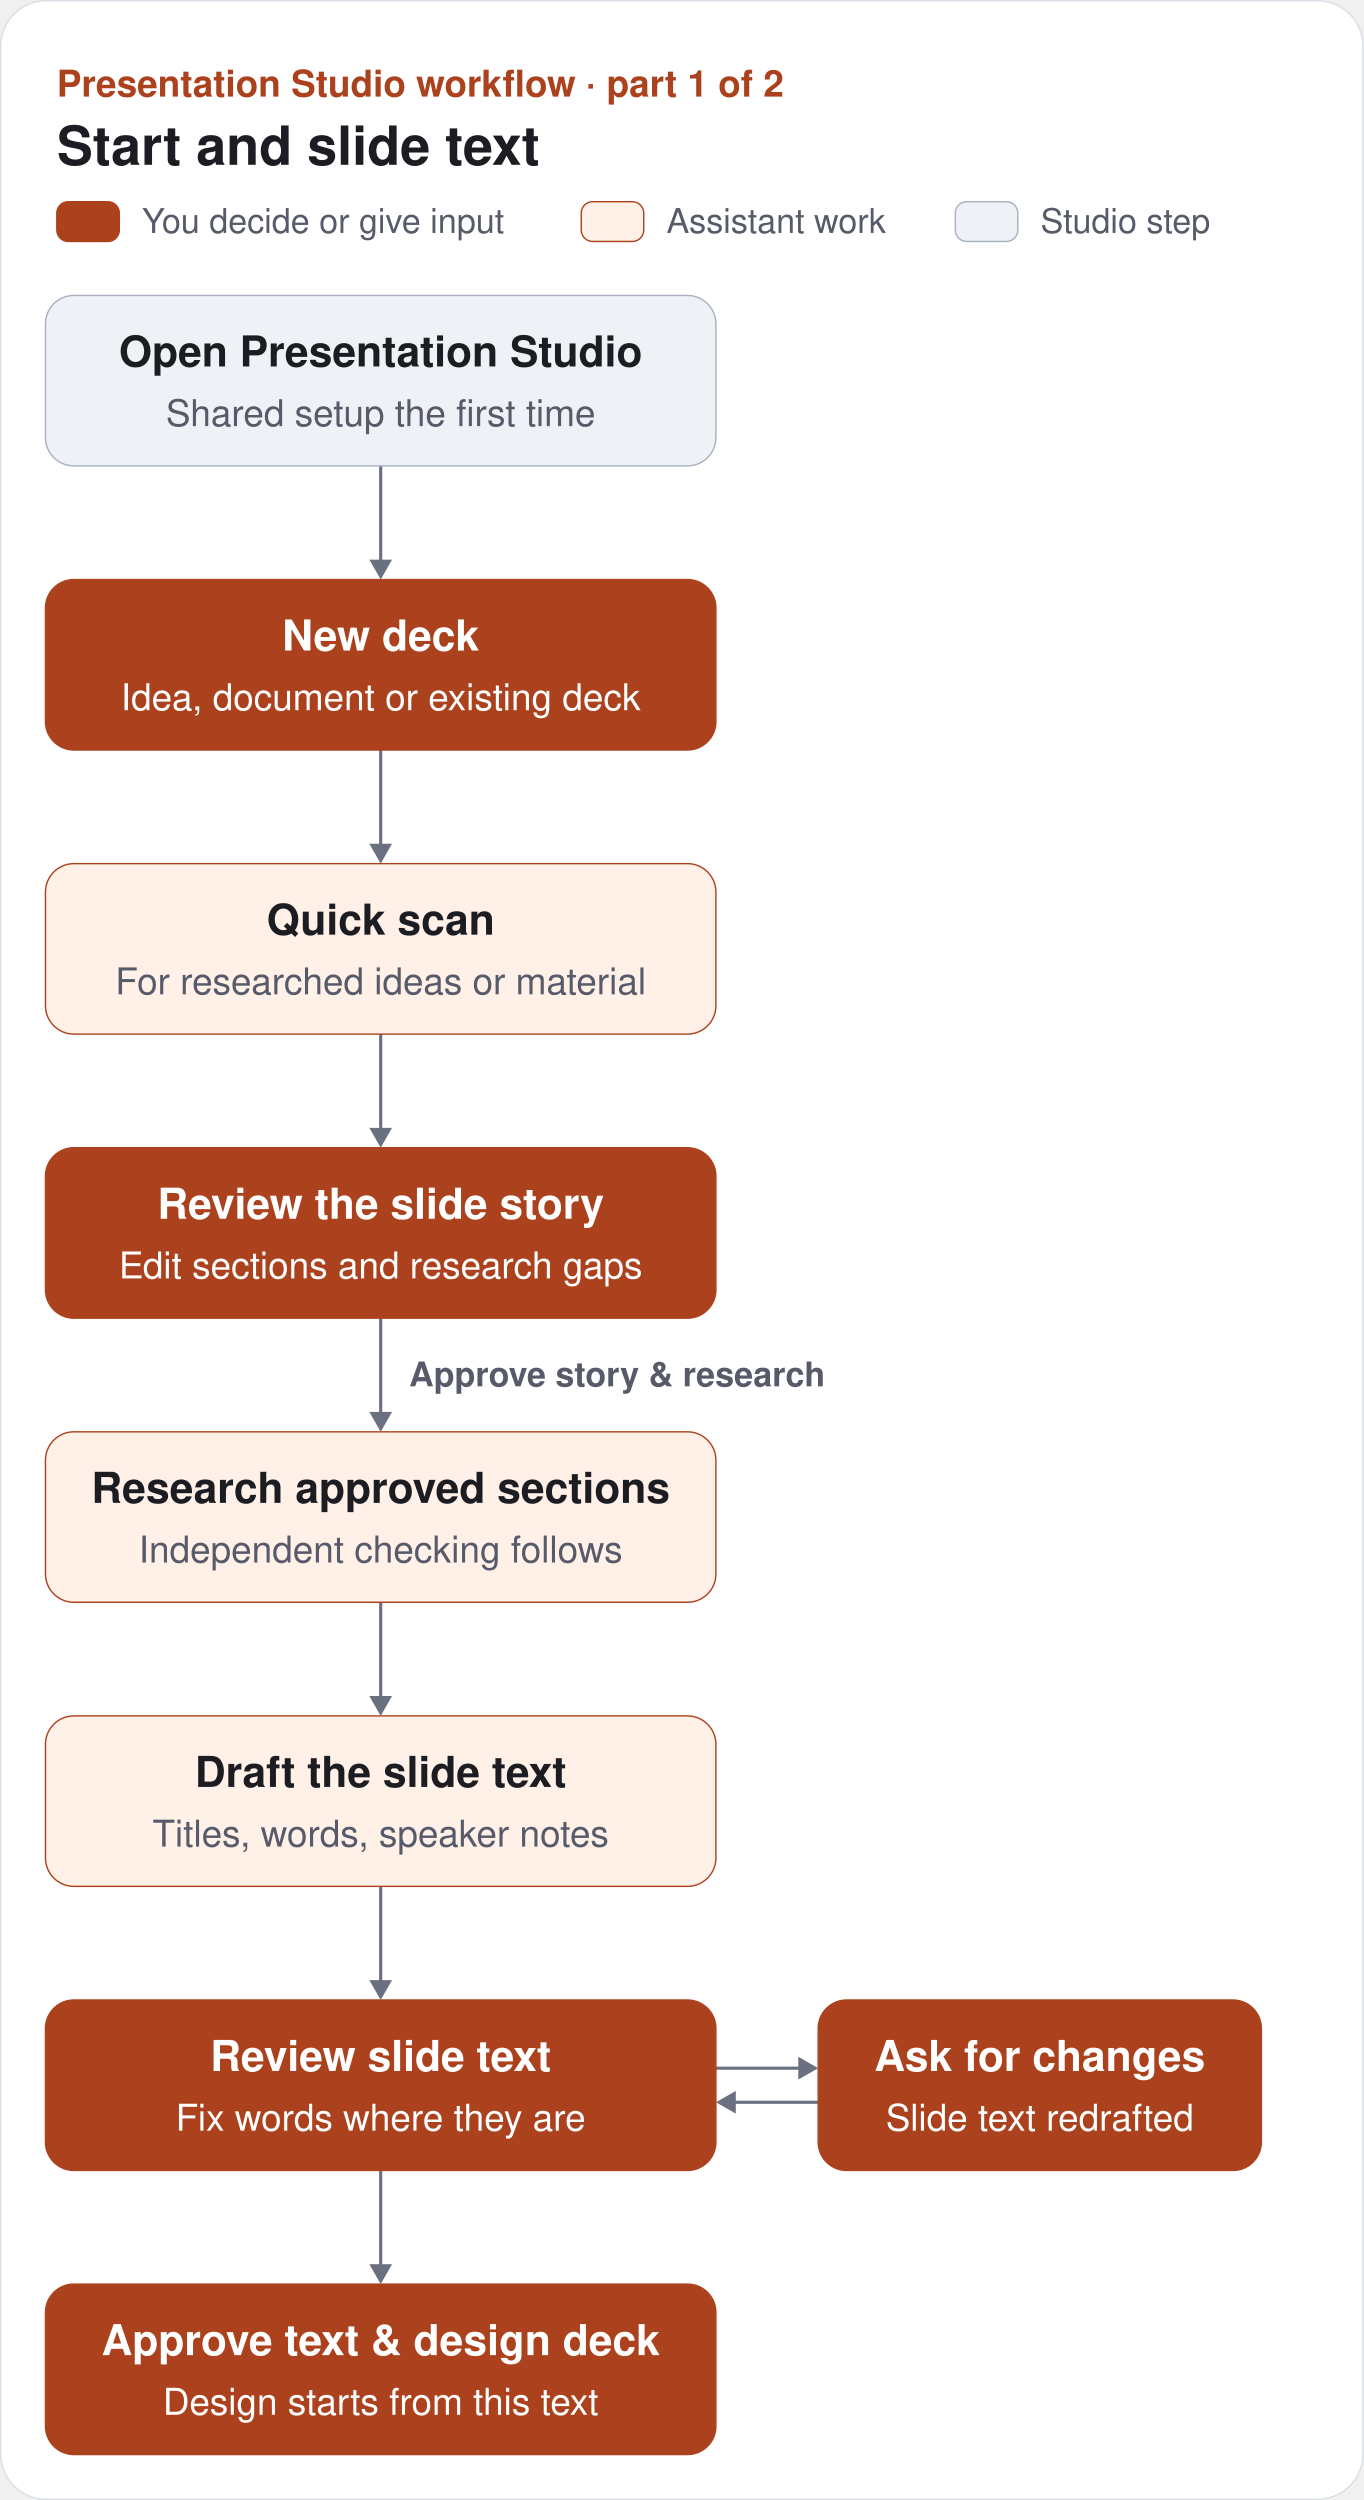
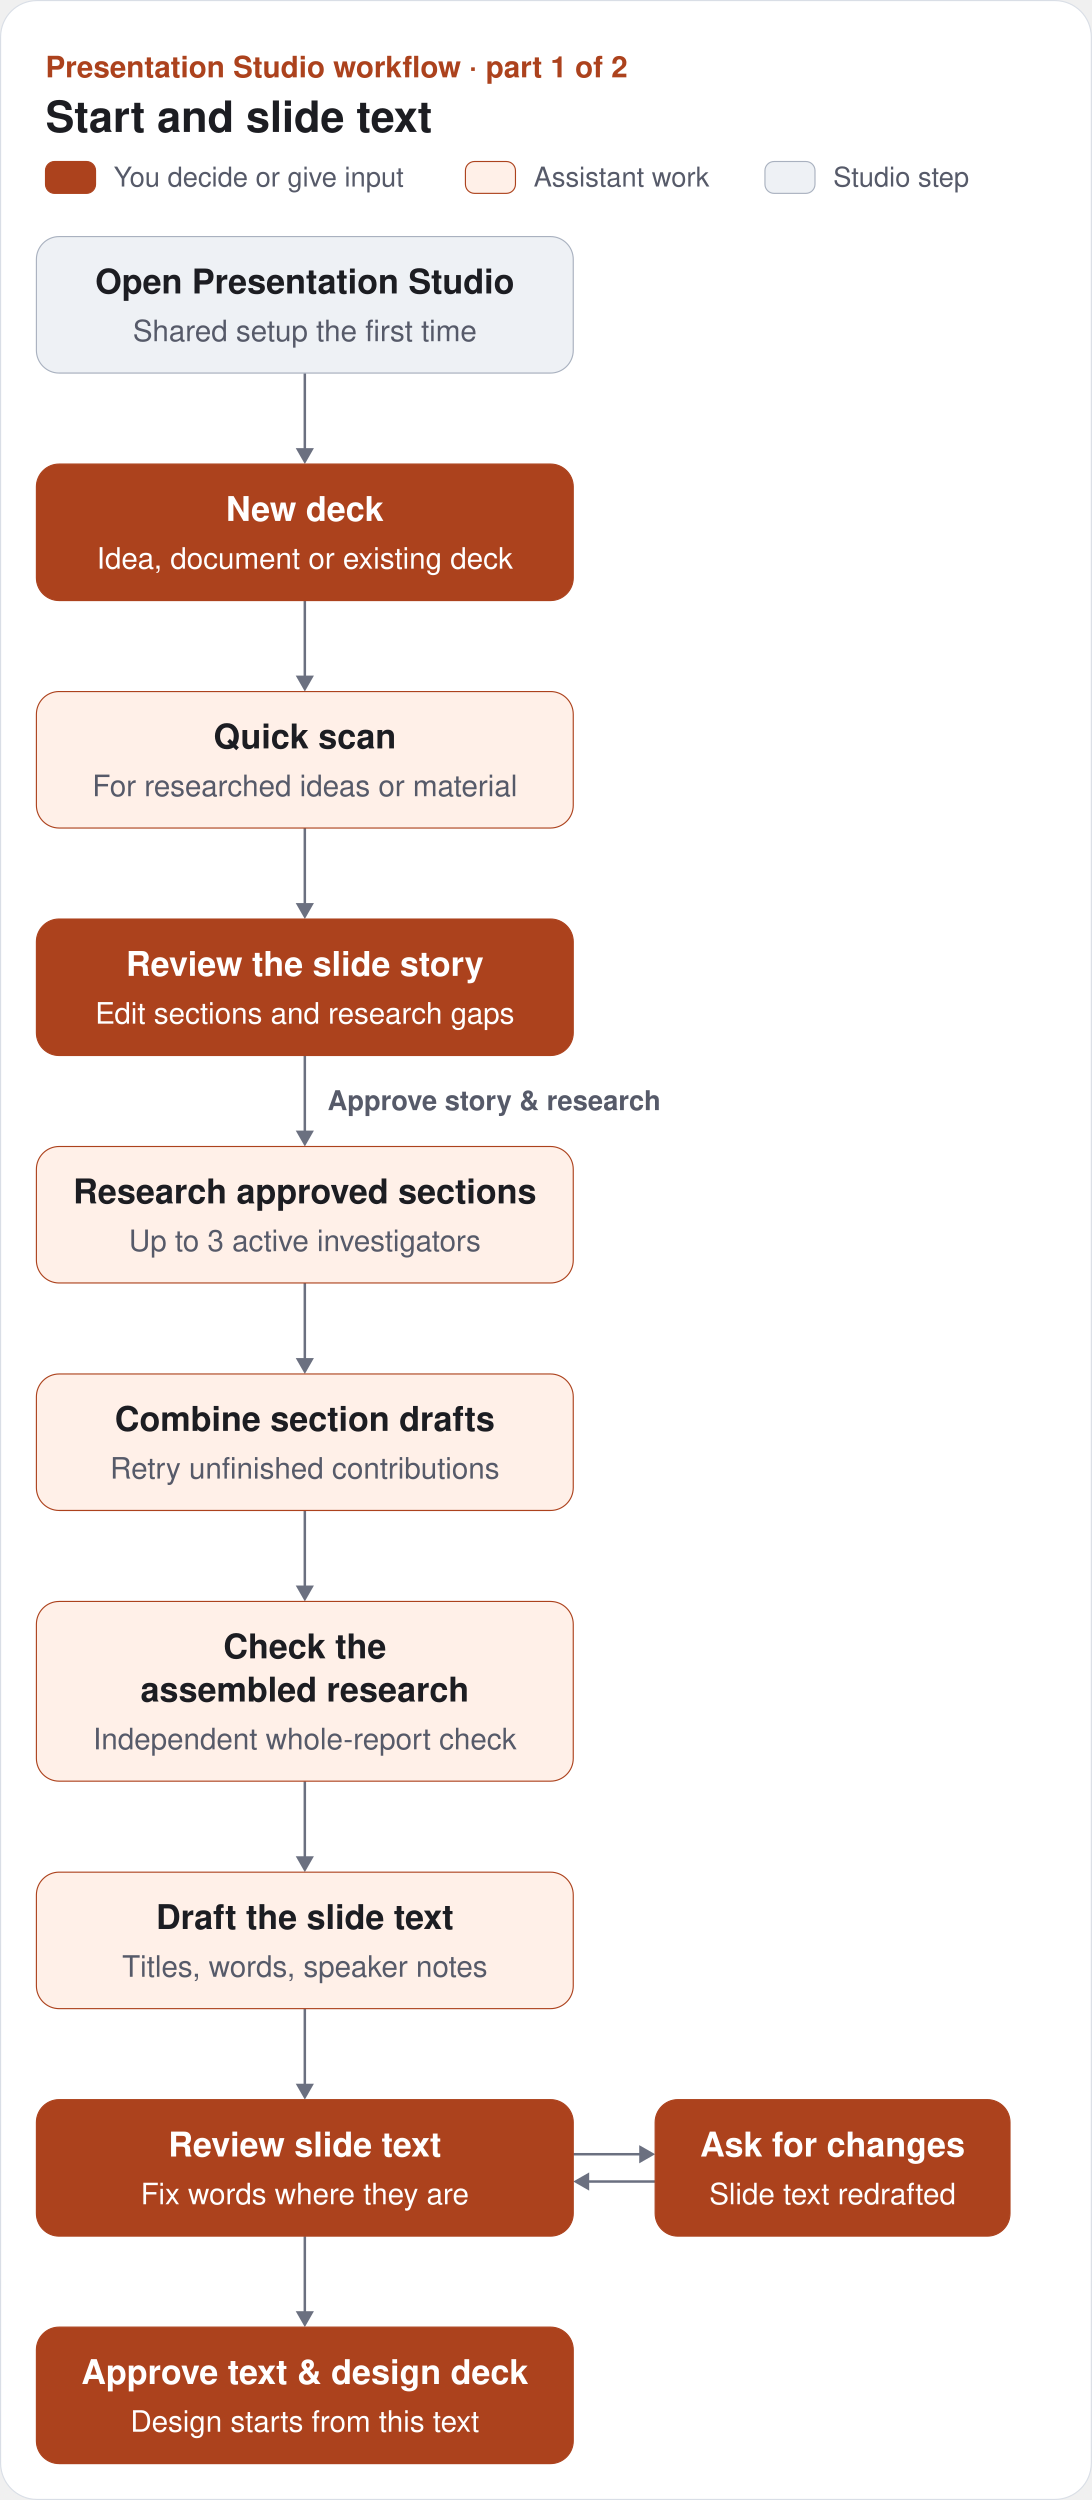
- <svg xmlns="http://www.w3.org/2000/svg" width="480" height="880" viewBox="0 0 480 880" role="img" aria-labelledby="title desc">
+ <svg xmlns="http://www.w3.org/2000/svg" width="480" height="1099" viewBox="0 0 480 1099" role="img" aria-labelledby="title desc">
  <style>svg{font-family:-apple-system,BlinkMacSystemFont,"SF Pro Text","Segoe UI",Helvetica,Arial,sans-serif}.title{font-weight:600}.bold{font-weight:700}.page,.you,.assistant,.studio{stroke-width:0.5}.wire{stroke-width:1.1}.page{fill:#ffffff;stroke:#d9dee6}.ink{fill:#1c1d22}.quiet{fill:#565a69}.accent-text{fill:#ac421d}.you{fill:#ac421d;stroke:#ac421d}.you-text{fill:#ffffff}.assistant{fill:#fff0e8;stroke:#ac421d}.studio{fill:#eef1f5;stroke:#a9b1bf}.wire{fill:none;stroke:#6b7080}.tip{fill:#6b7080}@media (prefers-color-scheme:dark){.page{fill:#191f29;stroke:#39404d}.ink{fill:#f3f4f8}.quiet{fill:#abb0c0}.accent-text{fill:#ffb493}.you{fill:#ffb493;stroke:#ffb493}.you-text{fill:#151c29}.assistant{fill:#452c24;stroke:#ffb493}.studio{fill:#262d39;stroke:#5d6576}.wire{fill:none;stroke:#9aa0b0}.tip{fill:#9aa0b0}}</style>
-   <rect x="0.25" y="0.25" width="479.5" height="879.5" rx="16" class="page" />
+   <rect x="0.25" y="0.25" width="479.5" height="1098.5" rx="16" class="page" />
  <text x="20" y="34" font-size="13" class="accent-text title" text-anchor="start">Presentation Studio workflow · part 1 of 2</text>
  <text x="20" y="58" font-size="19" class="ink bold" text-anchor="start">Start and slide text</text>
  <rect x="20" y="71" width="22" height="14" rx="4" class="you" />
  <text x="50" y="82" font-size="12" class="quiet" text-anchor="start">You decide or give input</text>
  <rect x="204.598" y="71" width="22" height="14" rx="4" class="assistant" />
  <text x="234.598" y="82" font-size="12" class="quiet" text-anchor="start">Assistant work</text>
  <rect x="336.271" y="71" width="22" height="14" rx="4" class="studio" />
  <text x="366.271" y="82" font-size="12" class="quiet" text-anchor="start">Studio step</text>
  <path d="M134 164L134 198" class="wire" />
  <path d="M134 204l-4 -7h8z" class="tip" />
  <path d="M134 264L134 298" class="wire" />
  <path d="M134 304l-4 -7h8z" class="tip" />
  <path d="M134 364L134 398" class="wire" />
  <path d="M134 404l-4 -7h8z" class="tip" />
  <path d="M134 464L134 498" class="wire" />
  <path d="M134 504l-4 -7h8z" class="tip" />
  <text x="144" y="488" font-size="12" class="quiet title" text-anchor="start">Approve story &amp; research</text>
  <path d="M134 564L134 598" class="wire" />
  <path d="M134 604l-4 -7h8z" class="tip" />
  <path d="M134 664L134 698" class="wire" />
  <path d="M134 704l-4 -7h8z" class="tip" />
-   <path d="M134 764L134 798" class="wire" />
-   <path d="M134 804l-4 -7h8z" class="tip" />
-   <path d="M252 728L282 728" class="wire" />
-   <path d="M288 728l-7 -4v8z" class="tip" />
-   <path d="M288 740L258 740" class="wire" />
-   <path d="M252 740l7 -4v8z" class="tip" />
+   <path d="M134 783L134 817" class="wire" />
+   <path d="M134 823l-4 -7h8z" class="tip" />
+   <path d="M134 883L134 917" class="wire" />
+   <path d="M134 923l-4 -7h8z" class="tip" />
+   <path d="M134 983L134 1017" class="wire" />
+   <path d="M134 1023l-4 -7h8z" class="tip" />
+   <path d="M252 947L282 947" class="wire" />
+   <path d="M288 947l-7 -4v8z" class="tip" />
+   <path d="M288 959L258 959" class="wire" />
+   <path d="M252 959l7 -4v8z" class="tip" />
  <rect x="16" y="104" width="236" height="60" rx="10" class="studio" />
  <text x="134" y="129" font-size="15" class="ink bold" text-anchor="middle">Open Presentation Studio</text>
  <text x="134" y="150" font-size="13" class="quiet" text-anchor="middle">Shared setup the first time</text>
  <rect x="16" y="204" width="236" height="60" rx="10" class="you" />
  <text x="134" y="229" font-size="15" class="you-text bold" text-anchor="middle">New deck</text>
  <text x="134" y="250" font-size="13" class="you-text" text-anchor="middle">Idea, document or existing deck</text>
  <rect x="16" y="304" width="236" height="60" rx="10" class="assistant" />
  <text x="134" y="329" font-size="15" class="ink bold" text-anchor="middle">Quick scan</text>
  <text x="134" y="350" font-size="13" class="quiet" text-anchor="middle">For researched ideas or material</text>
  <rect x="16" y="404" width="236" height="60" rx="10" class="you" />
  <text x="134" y="429" font-size="15" class="you-text bold" text-anchor="middle">Review the slide story</text>
  <text x="134" y="450" font-size="13" class="you-text" text-anchor="middle">Edit sections and research gaps</text>
  <rect x="16" y="504" width="236" height="60" rx="10" class="assistant" />
  <text x="134" y="529" font-size="15" class="ink bold" text-anchor="middle">Research approved sections</text>
-   <text x="134" y="550" font-size="13" class="quiet" text-anchor="middle">Independent checking follows</text>
+   <text x="134" y="550" font-size="13" class="quiet" text-anchor="middle">Up to 3 active investigators</text>
  <rect x="16" y="604" width="236" height="60" rx="10" class="assistant" />
-   <text x="134" y="629" font-size="15" class="ink bold" text-anchor="middle">Draft the slide text</text>
-   <text x="134" y="650" font-size="13" class="quiet" text-anchor="middle">Titles, words, speaker notes</text>
-   <rect x="16" y="704" width="236" height="60" rx="10" class="you" />
-   <text x="134" y="729" font-size="15" class="you-text bold" text-anchor="middle">Review slide text</text>
-   <text x="134" y="750" font-size="13" class="you-text" text-anchor="middle">Fix words where they are</text>
-   <rect x="16" y="804" width="236" height="60" rx="10" class="you" />
-   <text x="134" y="829" font-size="15" class="you-text bold" text-anchor="middle">Approve text &amp; design deck</text>
-   <text x="134" y="850" font-size="13" class="you-text" text-anchor="middle">Design starts from this text</text>
-   <rect x="288" y="704" width="156" height="60" rx="10" class="you" />
-   <text x="366" y="729" font-size="15" class="you-text bold" text-anchor="middle">Ask for changes</text>
-   <text x="366" y="750" font-size="13" class="you-text" text-anchor="middle">Slide text redrafted</text>
+   <text x="134" y="629" font-size="15" class="ink bold" text-anchor="middle">Combine section drafts</text>
+   <text x="134" y="650" font-size="13" class="quiet" text-anchor="middle">Retry unfinished contributions</text>
+   <rect x="16" y="704" width="236" height="79" rx="10" class="assistant" />
+   <text x="134" y="729" font-size="15" class="ink bold" text-anchor="middle">Check the</text>
+   <text x="134" y="748" font-size="15" class="ink bold" text-anchor="middle">assembled research</text>
+   <text x="134" y="769" font-size="13" class="quiet" text-anchor="middle">Independent whole-report check</text>
+   <rect x="16" y="823" width="236" height="60" rx="10" class="assistant" />
+   <text x="134" y="848" font-size="15" class="ink bold" text-anchor="middle">Draft the slide text</text>
+   <text x="134" y="869" font-size="13" class="quiet" text-anchor="middle">Titles, words, speaker notes</text>
+   <rect x="16" y="923" width="236" height="60" rx="10" class="you" />
+   <text x="134" y="948" font-size="15" class="you-text bold" text-anchor="middle">Review slide text</text>
+   <text x="134" y="969" font-size="13" class="you-text" text-anchor="middle">Fix words where they are</text>
+   <rect x="16" y="1023" width="236" height="60" rx="10" class="you" />
+   <text x="134" y="1048" font-size="15" class="you-text bold" text-anchor="middle">Approve text &amp; design deck</text>
+   <text x="134" y="1069" font-size="13" class="you-text" text-anchor="middle">Design starts from this text</text>
+   <rect x="288" y="923" width="156" height="60" rx="10" class="you" />
+   <text x="366" y="948" font-size="15" class="you-text bold" text-anchor="middle">Ask for changes</text>
+   <text x="366" y="969" font-size="13" class="you-text" text-anchor="middle">Slide text redrafted</text>
</svg>
